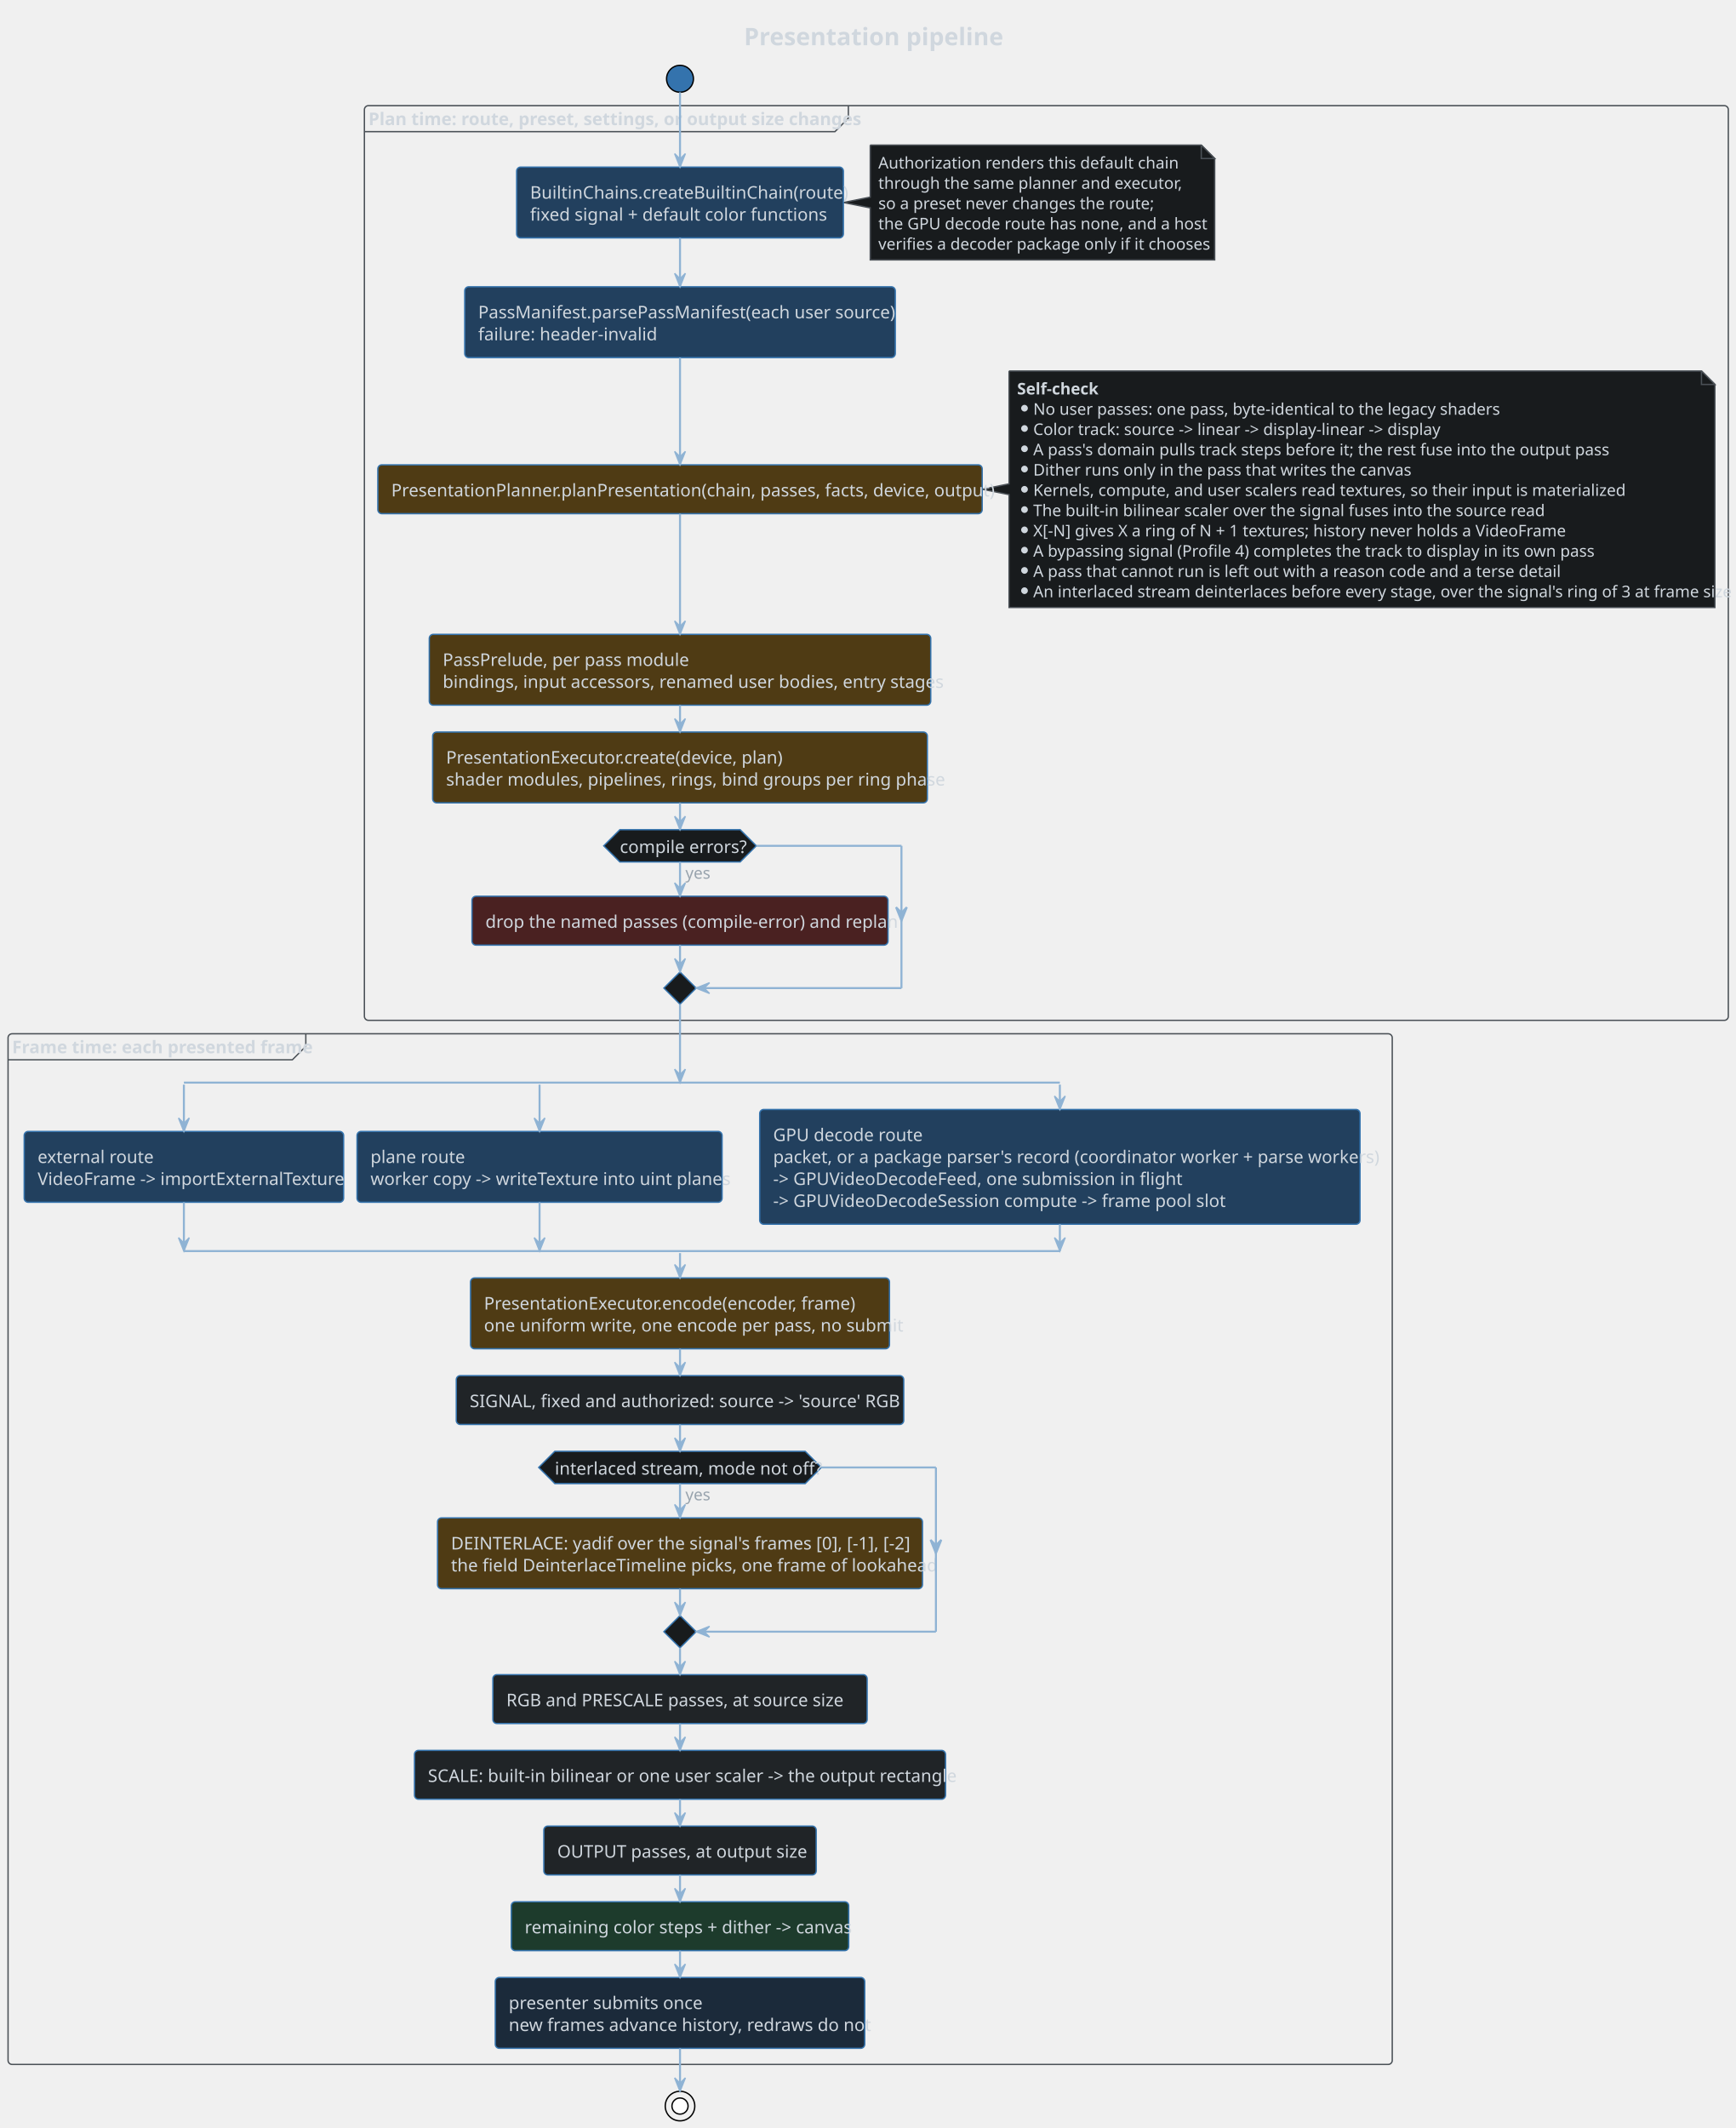
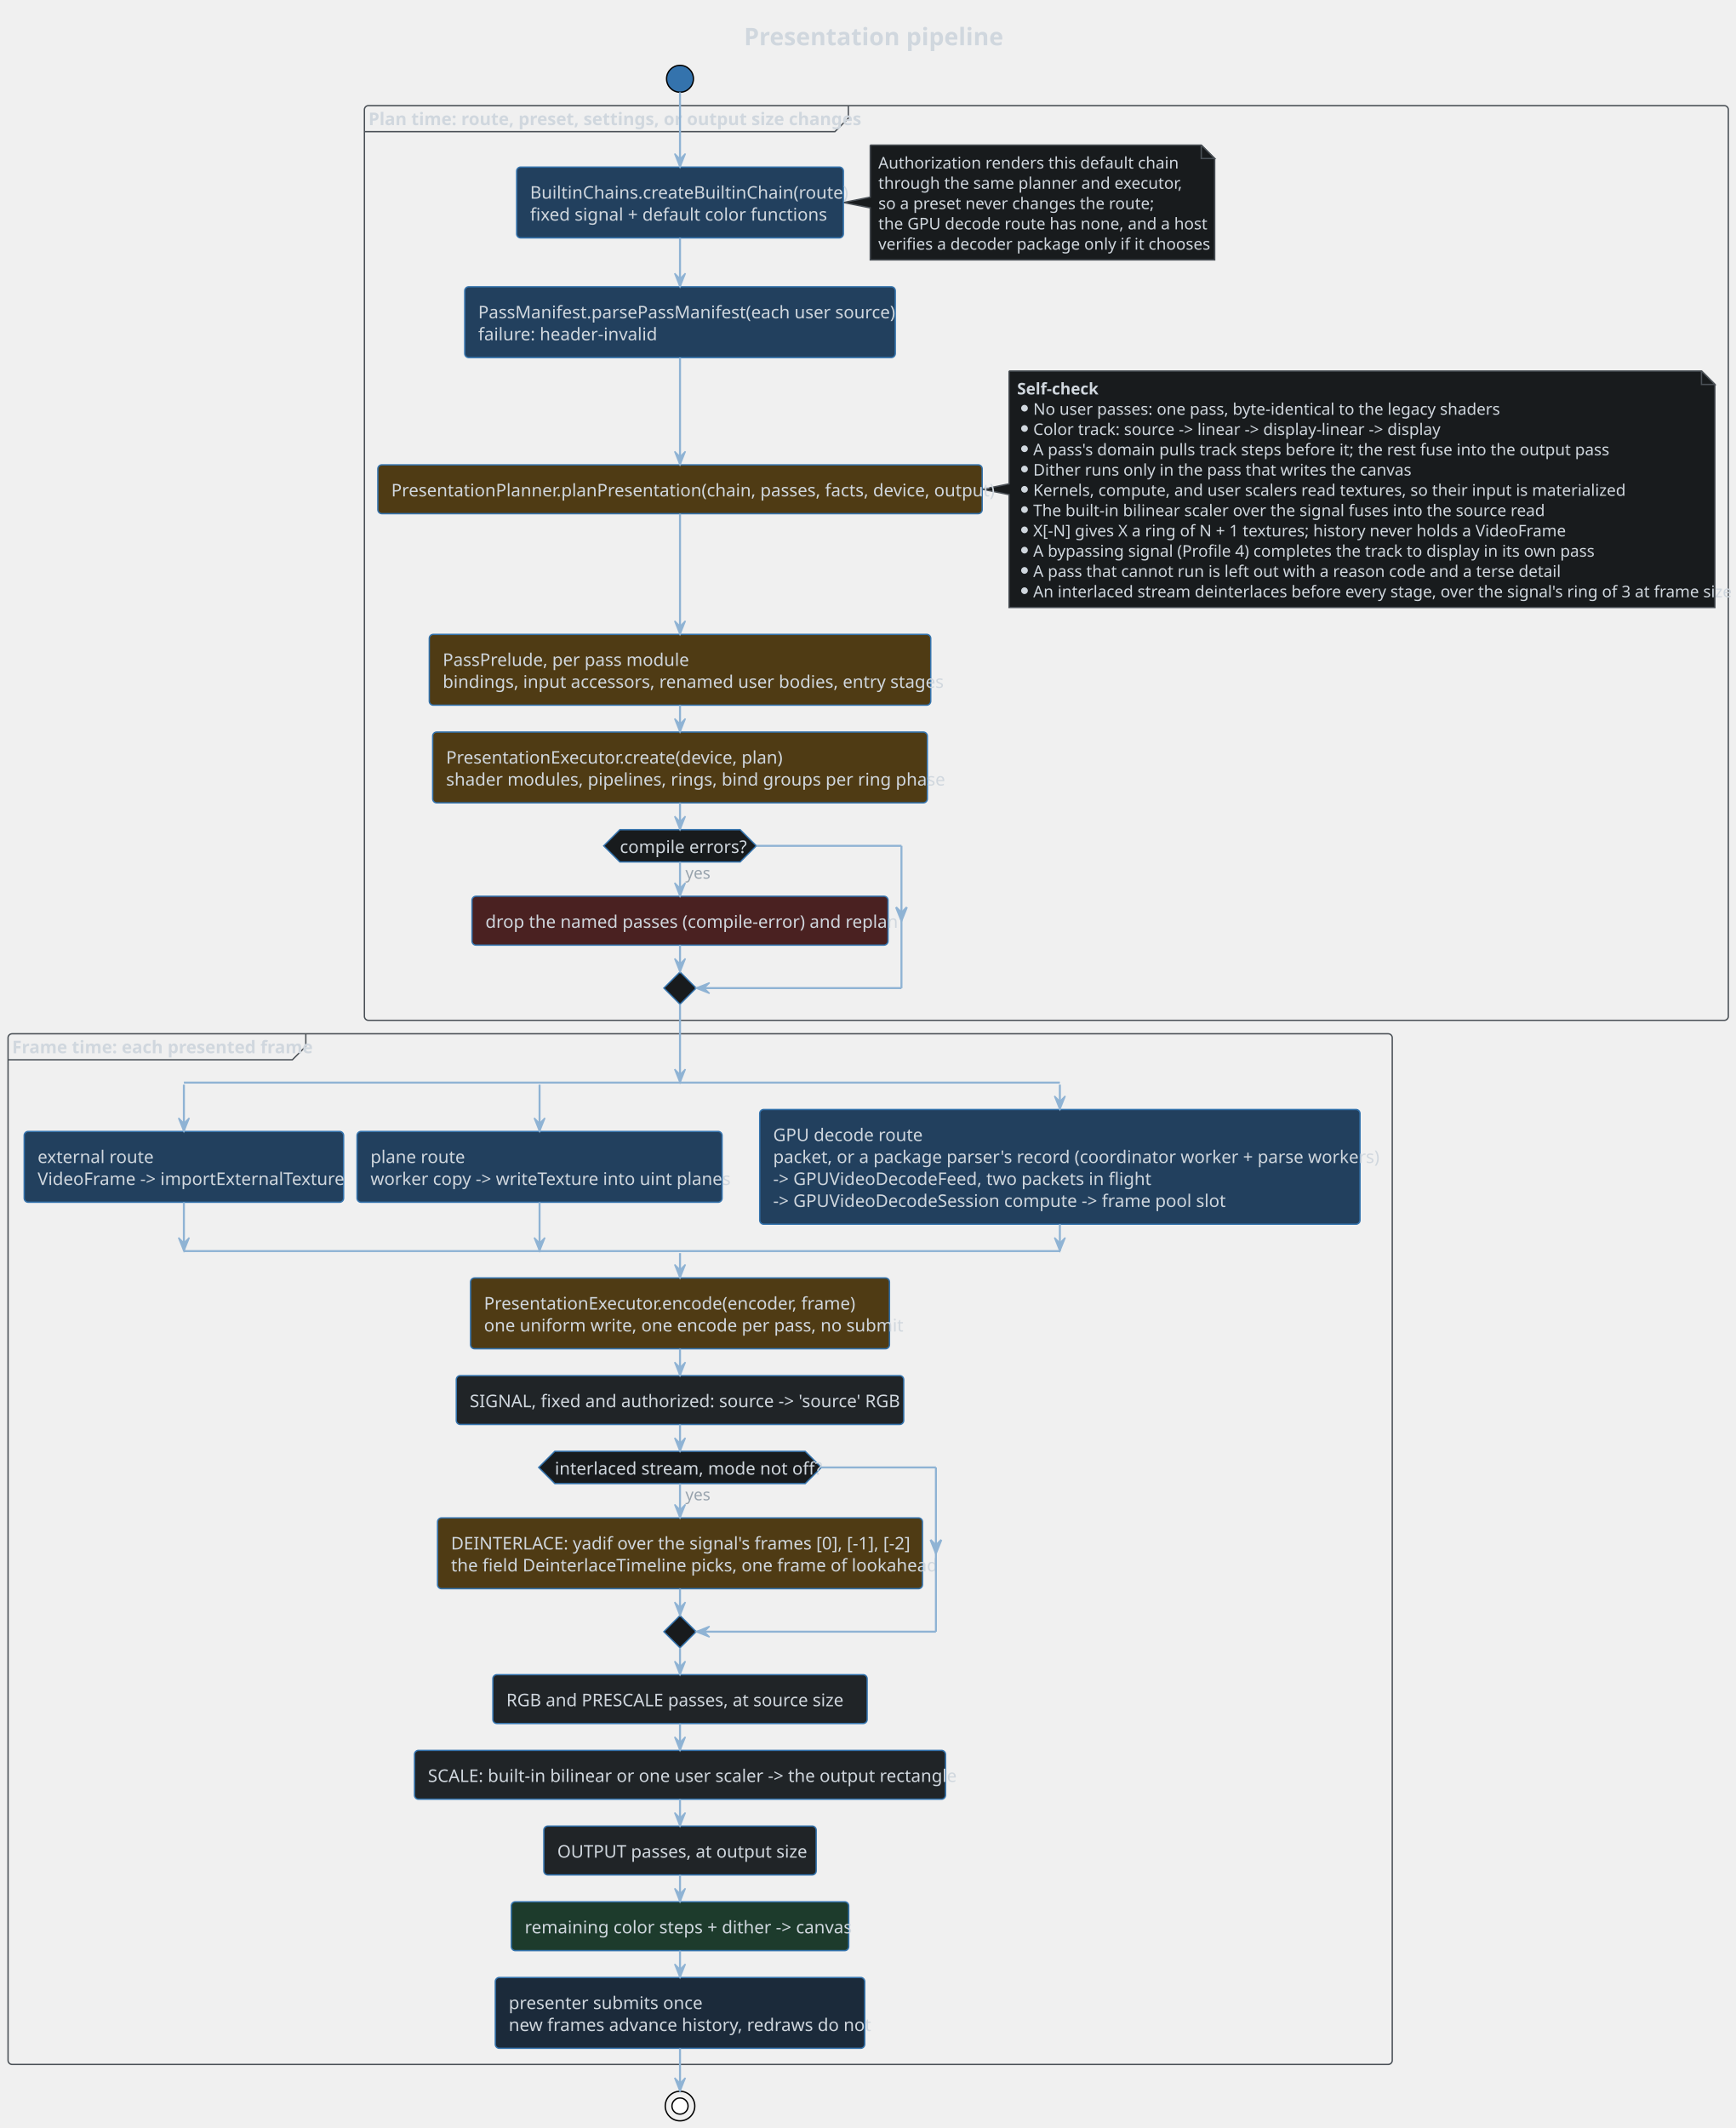
<svg xmlns="http://www.w3.org/2000/svg" contentStyleType="text/css" data-diagram-type="ACTIVITY" height="1584px" preserveAspectRatio="none" style="width:1292px;height:1584px;" version="1.1" viewBox="0 0 1292 1584" width="1292px" zoomAndPan="magnify">
  <defs />
  <g>
    <g class="title" data-source-line="3">
      <text fill="#D0D7DE" font-family="sans-serif" font-size="18" font-weight="bold" lengthAdjust="spacing" textLength="182.039" x="553.896" y="33.685">Presentation pipeline</text>
    </g>
    <ellipse cx="506.303" cy="58.641" fill="#3473AD" rx="10" ry="10" style="stroke:#000000;stroke-width:1;" />
    <rect fill="none" height="680.859" rx="3" ry="3" style="stroke:#4A5056;stroke-width:1;" width="1015.517" x="271.315" y="78.641" />
    <path d="M631.654,78.641 L631.654,87.992 L621.654,97.992 L271.315,97.992" fill="none" style="stroke:#4A5056;stroke-width:1;" />
    <text fill="#D0D7DE" font-family="sans-serif" font-size="13" font-weight="bold" lengthAdjust="spacing" textLength="350.34" x="274.315" y="93.136">Plan time: route, preset, settings, or output size changes</text>
    <path d="M647.943,107.992 L647.943,146.727 L627.943,150.727 L647.943,154.727 L647.943,193.461 A0,0 0 0 0 647.943,193.461 L904.408,193.461 A0,0 0 0 0 904.408,193.461 L904.408,117.992 L894.408,107.992 L647.943,107.992 A0,0 0 0 0 647.943,107.992" fill="#181B1D" style="stroke:#4A5056;stroke-width:1;" />
    <path d="M894.408,107.992 L894.408,117.992 L904.408,117.992 L894.408,107.992" fill="#181B1D" style="stroke:#4A5056;stroke-width:1;" />
    <text fill="#D0D7DE" font-family="sans-serif" font-size="12" lengthAdjust="spacing" textLength="207.457" x="653.943" y="125.449">Authorization renders this default chain</text>
    <text fill="#D0D7DE" font-family="sans-serif" font-size="12" lengthAdjust="spacing" textLength="212.807" x="653.943" y="140.543">through the same planner and executor,</text>
    <text fill="#D0D7DE" font-family="sans-serif" font-size="12" lengthAdjust="spacing" textLength="195.457" x="653.943" y="155.637">so a preset never changes the route;</text>
    <text fill="#D0D7DE" font-family="sans-serif" font-size="12" lengthAdjust="spacing" textLength="234.832" x="653.943" y="170.731">the GPU decode route has none, and a host</text>
    <text fill="#D0D7DE" font-family="sans-serif" font-size="12" lengthAdjust="spacing" textLength="235.465" x="653.943" y="185.824">verifies a decoder package only if it chooses</text>
    <rect fill="#22405E" height="52.703" rx="3" ry="3" style="stroke:#3473AD;stroke-width:1;" width="243.279" x="384.664" y="124.375" />
    <text fill="#D0D7DE" font-family="sans-serif" font-size="13" lengthAdjust="spacing" textLength="223.279" x="394.664" y="147.87">BuiltinChains.createBuiltinChain(route)</text>
    <text fill="#D0D7DE" font-family="sans-serif" font-size="13" lengthAdjust="spacing" textLength="206.318" x="394.664" y="164.222">fixed signal + default color functions</text>
    <rect fill="#22405E" height="52.703" rx="3" ry="3" style="stroke:#3473AD;stroke-width:1;" width="320.574" x="346.016" y="213.461" />
    <text fill="#D0D7DE" font-family="sans-serif" font-size="13" lengthAdjust="spacing" textLength="300.574" x="356.016" y="236.956">PassManifest.parsePassManifest(each user source)</text>
    <text fill="#D0D7DE" font-family="sans-serif" font-size="13" lengthAdjust="spacing" textLength="124.293" x="356.016" y="253.308">failure: header-invalid</text>
    <path d="M751.292,276.164 L751.292,360.18 L731.292,364.18 L751.292,368.18 L751.292,452.195 A0,0 0 0 0 751.292,452.195 L1276.831,452.195 A0,0 0 0 0 1276.831,452.195 L1276.831,286.164 L1266.831,276.164 L751.292,276.164 A0,0 0 0 0 751.292,276.164" fill="#181B1D" style="stroke:#4A5056;stroke-width:1;" />
    <path d="M1266.831,276.164 L1266.831,286.164 L1276.831,286.164 L1266.831,276.164" fill="#181B1D" style="stroke:#4A5056;stroke-width:1;" />
    <text fill="#D0D7DE" font-family="sans-serif" font-size="12" font-weight="bold" lengthAdjust="spacing" textLength="60.029" x="757.292" y="293.621">Self-check</text>
    <ellipse cx="762.792" cy="303.852" fill="#D0D7DE" rx="2.5" ry="2.5" />
    <text fill="#D0D7DE" font-family="sans-serif" font-size="12" lengthAdjust="spacing" textLength="333.522" x="769.292" y="308.715">No user passes: one pass, byte-identical to the legacy shaders</text>
    <ellipse cx="762.792" cy="318.945" fill="#D0D7DE" rx="2.5" ry="2.5" />
    <text fill="#D0D7DE" font-family="sans-serif" font-size="12" lengthAdjust="spacing" textLength="291.117" x="769.292" y="323.809">Color track: source -&gt; linear -&gt; display-linear -&gt; display</text>
    <ellipse cx="762.792" cy="334.039" fill="#D0D7DE" rx="2.5" ry="2.5" />
    <text fill="#D0D7DE" font-family="sans-serif" font-size="12" lengthAdjust="spacing" textLength="404.508" x="769.292" y="338.902">A pass's domain pulls track steps before it; the rest fuse into the output pass</text>
    <ellipse cx="762.792" cy="349.133" fill="#D0D7DE" rx="2.5" ry="2.5" />
    <text fill="#D0D7DE" font-family="sans-serif" font-size="12" lengthAdjust="spacing" textLength="264.797" x="769.292" y="353.996">Dither runs only in the pass that writes the canvas</text>
    <ellipse cx="762.792" cy="364.227" fill="#D0D7DE" rx="2.5" ry="2.5" />
    <text fill="#D0D7DE" font-family="sans-serif" font-size="12" lengthAdjust="spacing" textLength="416.865" x="769.292" y="369.09">Kernels, compute, and user scalers read textures, so their input is materialized</text>
    <ellipse cx="762.792" cy="379.32" fill="#D0D7DE" rx="2.5" ry="2.5" />
    <text fill="#D0D7DE" font-family="sans-serif" font-size="12" lengthAdjust="spacing" textLength="359.525" x="769.292" y="384.184">The built-in bilinear scaler over the signal fuses into the source read</text>
    <ellipse cx="762.792" cy="394.414" fill="#D0D7DE" rx="2.5" ry="2.5" />
    <text fill="#D0D7DE" font-family="sans-serif" font-size="12" lengthAdjust="spacing" textLength="381.17" x="769.292" y="399.277">X[-N] gives X a ring of N + 1 textures; history never holds a VideoFrame</text>
    <ellipse cx="762.792" cy="409.508" fill="#D0D7DE" rx="2.5" ry="2.5" />
    <text fill="#D0D7DE" font-family="sans-serif" font-size="12" lengthAdjust="spacing" textLength="398.853" x="769.292" y="414.371">A bypassing signal (Profile 4) completes the track to display in its own pass</text>
    <ellipse cx="762.792" cy="424.602" fill="#D0D7DE" rx="2.5" ry="2.5" />
    <text fill="#D0D7DE" font-family="sans-serif" font-size="12" lengthAdjust="spacing" textLength="370.893" x="769.292" y="429.465">A pass that cannot run is left out with a reason code and a terse detail</text>
    <ellipse cx="762.792" cy="439.695" fill="#D0D7DE" rx="2.5" ry="2.5" />
    <text fill="#D0D7DE" font-family="sans-serif" font-size="12" lengthAdjust="spacing" textLength="492.539" x="769.292" y="444.559">An interlaced stream deinterlaces before every stage, over the signal's ring of 3 at frame size</text>
    <rect fill="#4F3B14" height="36.352" rx="3" ry="3" style="stroke:#3473AD;stroke-width:1;" width="449.978" x="281.315" y="346.004" />
    <text fill="#D0D7DE" font-family="sans-serif" font-size="13" lengthAdjust="spacing" textLength="429.978" x="291.315" y="369.499">PresentationPlanner.planPresentation(chain, passes, facts, device, output)</text>
    <rect fill="#4F3B14" height="52.703" rx="3" ry="3" style="stroke:#3473AD;stroke-width:1;" width="373.361" x="319.623" y="472.195" />
    <text fill="#D0D7DE" font-family="sans-serif" font-size="13" lengthAdjust="spacing" textLength="177.042" x="329.623" y="495.69">PassPrelude, per pass module</text>
    <text fill="#D0D7DE" font-family="sans-serif" font-size="13" lengthAdjust="spacing" textLength="353.361" x="329.623" y="512.042">bindings, input accessors, renamed user bodies, entry stages</text>
    <rect fill="#4F3B14" height="52.703" rx="3" ry="3" style="stroke:#3473AD;stroke-width:1;" width="368.321" x="322.143" y="544.898" />
    <text fill="#D0D7DE" font-family="sans-serif" font-size="13" lengthAdjust="spacing" textLength="242.074" x="332.143" y="568.394">PresentationExecutor.create(device, plan)</text>
    <text fill="#D0D7DE" font-family="sans-serif" font-size="13" lengthAdjust="spacing" textLength="348.321" x="332.143" y="584.745">shader modules, pipelines, rings, bind groups per ring phase</text>
    <rect fill="#4A2121" height="36.352" rx="3" ry="3" style="stroke:#3473AD;stroke-width:1;" width="309.758" x="351.424" y="667.148" />
    <text fill="#D0D7DE" font-family="sans-serif" font-size="13" lengthAdjust="spacing" textLength="289.758" x="361.424" y="690.644">drop the named passes (compile-error) and replan</text>
    <polygon fill="#181B1D" points="461.511,617.602,551.096,617.602,563.096,629.602,551.096,641.602,461.511,641.602,449.511,629.602,461.511,617.602" style="stroke:#3473AD;stroke-width:1;" />
    <text fill="#98A3AD" font-family="sans-serif" font-size="12" lengthAdjust="spacing" textLength="18.674" x="510.303" y="654.059">yes</text>
    <text fill="#D0D7DE" font-family="sans-serif" font-size="13" lengthAdjust="spacing" textLength="89.585" x="461.511" y="634.921">compile errors?</text>
    <polygon fill="#181B1D" points="506.303,723.5,518.303,735.5,506.303,747.5,494.303,735.5,506.303,723.5" style="stroke:#3473AD;stroke-width:1;" />
    <rect fill="none" height="767.172" rx="3" ry="3" style="stroke:#4A5056;stroke-width:1;" width="1030.606" x="6" y="769.5" />
    <path d="M227.694,769.5 L227.694,778.852 L217.694,788.852 L6,788.852" fill="none" style="stroke:#4A5056;stroke-width:1;" />
    <text fill="#D0D7DE" font-family="sans-serif" font-size="13" font-weight="bold" lengthAdjust="spacing" textLength="211.694" x="9" y="783.995">Frame time: each presented frame</text>
    <line style="stroke:#8FB3D4;stroke-width:1.5;" x1="136.916" x2="789.122" y1="805.852" y2="805.852" />
    <rect fill="#22405E" height="52.703" rx="3" ry="3" style="stroke:#3473AD;stroke-width:1;" width="237.833" x="18" y="842.203" />
    <text fill="#D0D7DE" font-family="sans-serif" font-size="13" lengthAdjust="spacing" textLength="79.492" x="28" y="865.698">external route</text>
    <text fill="#D0D7DE" font-family="sans-serif" font-size="13" lengthAdjust="spacing" textLength="217.833" x="28" y="882.05">VideoFrame -&gt; importExternalTexture</text>
    <rect fill="#22405E" height="52.703" rx="3" ry="3" style="stroke:#3473AD;stroke-width:1;" width="271.805" x="265.832" y="842.203" />
    <text fill="#D0D7DE" font-family="sans-serif" font-size="13" lengthAdjust="spacing" textLength="65.051" x="275.832" y="865.698">plane route</text>
    <text fill="#D0D7DE" font-family="sans-serif" font-size="13" lengthAdjust="spacing" textLength="251.805" x="275.832" y="882.05">worker copy -&gt; writeTexture into uint planes</text>
    <rect fill="#22405E" height="85.406" rx="3" ry="3" style="stroke:#3473AD;stroke-width:1;" width="446.969" x="565.638" y="825.852" />
    <text fill="#D0D7DE" font-family="sans-serif" font-size="13" lengthAdjust="spacing" textLength="107.675" x="575.638" y="849.347">GPU decode route</text>
    <text fill="#D0D7DE" font-family="sans-serif" font-size="13" lengthAdjust="spacing" textLength="426.969" x="575.638" y="865.698">packet, or a package parser's record (coordinator worker + parse workers)</text>
-     <text fill="#D0D7DE" font-family="sans-serif" font-size="13" lengthAdjust="spacing" textLength="293.744" x="575.638" y="882.05">-&gt; GPUVideoDecodeFeed, one submission in flight</text>
+     <text fill="#D0D7DE" font-family="sans-serif" font-size="13" lengthAdjust="spacing" textLength="272.06" x="575.638" y="882.05">-&gt; GPUVideoDecodeFeed, two packets in flight</text>
    <text fill="#D0D7DE" font-family="sans-serif" font-size="13" lengthAdjust="spacing" textLength="325.889" x="575.638" y="898.401">-&gt; GPUVideoDecodeSession compute -&gt; frame pool slot</text>
    <line style="stroke:#8FB3D4;stroke-width:1.5;" x1="136.916" x2="789.122" y1="931.258" y2="931.258" />
    <rect fill="#4F3B14" height="52.703" rx="3" ry="3" style="stroke:#3473AD;stroke-width:1;" width="311.941" x="350.332" y="951.258" />
    <text fill="#D0D7DE" font-family="sans-serif" font-size="13" lengthAdjust="spacing" textLength="266.646" x="360.332" y="974.753">PresentationExecutor.encode(encoder, frame)</text>
    <text fill="#D0D7DE" font-family="sans-serif" font-size="13" lengthAdjust="spacing" textLength="291.941" x="360.332" y="991.105">one uniform write, one encode per pass, no submit</text>
    <rect fill="#202427" height="36.352" rx="3" ry="3" style="stroke:#3473AD;stroke-width:1;" width="333.143" x="339.732" y="1023.961" />
    <text fill="#D0D7DE" font-family="sans-serif" font-size="13" lengthAdjust="spacing" textLength="313.143" x="349.732" y="1047.456">SIGNAL, fixed and authorized: source -&gt; 'source' RGB</text>
    <rect fill="#4F3B14" height="52.703" rx="3" ry="3" style="stroke:#3473AD;stroke-width:1;" width="361.072" x="325.767" y="1129.859" />
    <text fill="#D0D7DE" font-family="sans-serif" font-size="13" lengthAdjust="spacing" textLength="336.267" x="335.767" y="1153.354">DEINTERLACE: yadif over the signal's frames [0], [-1], [-2]</text>
    <text fill="#D0D7DE" font-family="sans-serif" font-size="13" lengthAdjust="spacing" textLength="341.072" x="335.767" y="1169.706">the field DeinterlaceTimeline picks, one frame of lookahead</text>
    <polygon fill="#181B1D" points="413.088,1080.312,599.519,1080.312,611.519,1092.312,599.519,1104.312,413.088,1104.312,401.088,1092.312,413.088,1080.312" style="stroke:#3473AD;stroke-width:1;" />
    <text fill="#98A3AD" font-family="sans-serif" font-size="12" lengthAdjust="spacing" textLength="18.674" x="510.303" y="1116.77">yes</text>
    <text fill="#D0D7DE" font-family="sans-serif" font-size="13" lengthAdjust="spacing" textLength="186.431" x="413.088" y="1097.632">interlaced stream, mode not off?</text>
    <polygon fill="#181B1D" points="506.303,1202.562,518.303,1214.562,506.303,1226.562,494.303,1214.562,506.303,1202.562" style="stroke:#3473AD;stroke-width:1;" />
    <rect fill="#202427" height="36.352" rx="3" ry="3" style="stroke:#3473AD;stroke-width:1;" width="278.673" x="366.967" y="1246.562" />
    <text fill="#D0D7DE" font-family="sans-serif" font-size="13" lengthAdjust="spacing" textLength="258.673" x="376.967" y="1270.058">RGB and PRESCALE passes, at source size</text>
    <rect fill="#202427" height="36.352" rx="3" ry="3" style="stroke:#3473AD;stroke-width:1;" width="395.4" x="308.603" y="1302.914" />
    <text fill="#D0D7DE" font-family="sans-serif" font-size="13" lengthAdjust="spacing" textLength="375.4" x="318.603" y="1326.409">SCALE: built-in bilinear or one user scaler -&gt; the output rectangle</text>
    <rect fill="#202427" height="36.352" rx="3" ry="3" style="stroke:#3473AD;stroke-width:1;" width="202.793" x="404.906" y="1359.266" />
    <text fill="#D0D7DE" font-family="sans-serif" font-size="13" lengthAdjust="spacing" textLength="182.793" x="414.906" y="1382.761">OUTPUT passes, at output size</text>
    <rect fill="#1D3B2C" height="36.352" rx="3" ry="3" style="stroke:#3473AD;stroke-width:1;" width="251.226" x="380.69" y="1415.617" />
    <text fill="#D0D7DE" font-family="sans-serif" font-size="13" lengthAdjust="spacing" textLength="231.226" x="390.69" y="1439.112">remaining color steps + dither -&gt; canvas</text>
    <rect fill="#1B2A3A" height="52.703" rx="3" ry="3" style="stroke:#3473AD;stroke-width:1;" width="275.068" x="368.769" y="1471.969" />
    <text fill="#D0D7DE" font-family="sans-serif" font-size="13" lengthAdjust="spacing" textLength="135.123" x="378.769" y="1495.464">presenter submits once</text>
    <text fill="#D0D7DE" font-family="sans-serif" font-size="13" lengthAdjust="spacing" textLength="255.068" x="378.769" y="1511.815">new frames advance history, redraws do not</text>
    <ellipse cx="506.303" cy="1567.672" fill="none" rx="11" ry="11" style="stroke:#000000;stroke-width:1;" />
    <ellipse cx="506.303" cy="1567.672" fill="#FFFFFF" rx="6" ry="6" style="stroke:#000000;stroke-width:1;" />
    <line style="stroke:#8FB3D4;stroke-width:1.5;" x1="506.303" x2="506.303" y1="177.078" y2="213.461" />
    <polygon fill="#8FB3D4" points="502.303,203.461,506.303,213.461,510.303,203.461,506.303,207.461" style="stroke:#8FB3D4;stroke-width:1;" />
    <line style="stroke:#8FB3D4;stroke-width:1.5;" x1="506.303" x2="506.303" y1="266.164" y2="346.004" />
    <polygon fill="#8FB3D4" points="502.303,336.004,506.303,346.004,510.303,336.004,506.303,340.004" style="stroke:#8FB3D4;stroke-width:1;" />
    <line style="stroke:#8FB3D4;stroke-width:1.5;" x1="506.303" x2="506.303" y1="382.356" y2="472.195" />
    <polygon fill="#8FB3D4" points="502.303,462.195,506.303,472.195,510.303,462.195,506.303,466.195" style="stroke:#8FB3D4;stroke-width:1;" />
    <line style="stroke:#8FB3D4;stroke-width:1.5;" x1="506.303" x2="506.303" y1="524.898" y2="544.898" />
    <polygon fill="#8FB3D4" points="502.303,534.898,506.303,544.898,510.303,534.898,506.303,538.898" style="stroke:#8FB3D4;stroke-width:1;" />
    <line style="stroke:#8FB3D4;stroke-width:1.5;" x1="506.303" x2="506.303" y1="641.602" y2="667.148" />
    <polygon fill="#8FB3D4" points="502.303,657.148,506.303,667.148,510.303,657.148,506.303,661.148" style="stroke:#8FB3D4;stroke-width:1;" />
    <line style="stroke:#8FB3D4;stroke-width:1.5;" x1="563.096" x2="671.182" y1="629.602" y2="629.602" />
    <polygon fill="#8FB3D4" points="667.182,675.324,671.182,685.324,675.182,675.324,671.182,679.324" style="stroke:#8FB3D4;stroke-width:1.5;" />
    <line style="stroke:#8FB3D4;stroke-width:1.5;" x1="671.182" x2="671.182" y1="629.602" y2="735.5" />
    <line style="stroke:#8FB3D4;stroke-width:1.5;" x1="671.182" x2="518.303" y1="735.5" y2="735.5" />
    <polygon fill="#8FB3D4" points="528.303,731.5,518.303,735.5,528.303,739.5,524.303,735.5" style="stroke:#8FB3D4;stroke-width:1;" />
    <line style="stroke:#8FB3D4;stroke-width:1.5;" x1="506.303" x2="506.303" y1="703.5" y2="723.5" />
    <polygon fill="#8FB3D4" points="502.303,713.5,506.303,723.5,510.303,713.5,506.303,717.5" style="stroke:#8FB3D4;stroke-width:1;" />
    <line style="stroke:#8FB3D4;stroke-width:1.5;" x1="506.303" x2="506.303" y1="597.602" y2="617.602" />
    <polygon fill="#8FB3D4" points="502.303,607.602,506.303,617.602,510.303,607.602,506.303,611.602" style="stroke:#8FB3D4;stroke-width:1;" />
    <line style="stroke:#8FB3D4;stroke-width:1.5;" x1="506.303" x2="506.303" y1="68.641" y2="124.375" />
    <polygon fill="#8FB3D4" points="502.303,114.375,506.303,124.375,510.303,114.375,506.303,118.375" style="stroke:#8FB3D4;stroke-width:1;" />
    <line style="stroke:#8FB3D4;stroke-width:1.5;" x1="136.916" x2="136.916" y1="807.352" y2="842.203" />
    <polygon fill="#8FB3D4" points="132.916,832.203,136.916,842.203,140.916,832.203,136.916,836.203" style="stroke:#8FB3D4;stroke-width:1;" />
    <line style="stroke:#8FB3D4;stroke-width:1.5;" x1="401.735" x2="401.735" y1="807.352" y2="842.203" />
    <polygon fill="#8FB3D4" points="397.735,832.203,401.735,842.203,405.735,832.203,401.735,836.203" style="stroke:#8FB3D4;stroke-width:1;" />
    <line style="stroke:#8FB3D4;stroke-width:1.5;" x1="789.122" x2="789.122" y1="807.352" y2="825.852" />
    <polygon fill="#8FB3D4" points="785.122,815.852,789.122,825.852,793.122,815.852,789.122,819.852" style="stroke:#8FB3D4;stroke-width:1;" />
    <line style="stroke:#8FB3D4;stroke-width:1.5;" x1="136.916" x2="136.916" y1="894.906" y2="931.258" />
    <polygon fill="#8FB3D4" points="132.916,921.258,136.916,931.258,140.916,921.258,136.916,925.258" style="stroke:#8FB3D4;stroke-width:1;" />
    <line style="stroke:#8FB3D4;stroke-width:1.5;" x1="401.735" x2="401.735" y1="894.906" y2="931.258" />
    <polygon fill="#8FB3D4" points="397.735,921.258,401.735,931.258,405.735,921.258,401.735,925.258" style="stroke:#8FB3D4;stroke-width:1;" />
    <line style="stroke:#8FB3D4;stroke-width:1.5;" x1="789.122" x2="789.122" y1="911.258" y2="931.258" />
    <polygon fill="#8FB3D4" points="785.122,921.258,789.122,931.258,793.122,921.258,789.122,925.258" style="stroke:#8FB3D4;stroke-width:1;" />
    <line style="stroke:#8FB3D4;stroke-width:1.5;" x1="506.303" x2="506.303" y1="932.758" y2="951.258" />
    <polygon fill="#8FB3D4" points="502.303,941.258,506.303,951.258,510.303,941.258,506.303,945.258" style="stroke:#8FB3D4;stroke-width:1;" />
    <line style="stroke:#8FB3D4;stroke-width:1.5;" x1="506.303" x2="506.303" y1="1003.961" y2="1023.961" />
    <polygon fill="#8FB3D4" points="502.303,1013.961,506.303,1023.961,510.303,1013.961,506.303,1017.961" style="stroke:#8FB3D4;stroke-width:1;" />
    <line style="stroke:#8FB3D4;stroke-width:1.5;" x1="506.303" x2="506.303" y1="1104.312" y2="1129.859" />
    <polygon fill="#8FB3D4" points="502.303,1119.859,506.303,1129.859,510.303,1119.859,506.303,1123.859" style="stroke:#8FB3D4;stroke-width:1;" />
    <line style="stroke:#8FB3D4;stroke-width:1.5;" x1="611.519" x2="696.839" y1="1092.312" y2="1092.312" />
    <polygon fill="#8FB3D4" points="692.839,1146.211,696.839,1156.211,700.839,1146.211,696.839,1150.211" style="stroke:#8FB3D4;stroke-width:1.5;" />
    <line style="stroke:#8FB3D4;stroke-width:1.5;" x1="696.839" x2="696.839" y1="1092.312" y2="1214.562" />
    <line style="stroke:#8FB3D4;stroke-width:1.5;" x1="696.839" x2="518.303" y1="1214.562" y2="1214.562" />
    <polygon fill="#8FB3D4" points="528.303,1210.562,518.303,1214.562,528.303,1218.562,524.303,1214.562" style="stroke:#8FB3D4;stroke-width:1;" />
    <line style="stroke:#8FB3D4;stroke-width:1.5;" x1="506.303" x2="506.303" y1="1182.562" y2="1202.562" />
    <polygon fill="#8FB3D4" points="502.303,1192.562,506.303,1202.562,510.303,1192.562,506.303,1196.562" style="stroke:#8FB3D4;stroke-width:1;" />
    <line style="stroke:#8FB3D4;stroke-width:1.5;" x1="506.303" x2="506.303" y1="1060.312" y2="1080.312" />
    <polygon fill="#8FB3D4" points="502.303,1070.312,506.303,1080.312,510.303,1070.312,506.303,1074.312" style="stroke:#8FB3D4;stroke-width:1;" />
    <line style="stroke:#8FB3D4;stroke-width:1.5;" x1="506.303" x2="506.303" y1="1226.562" y2="1246.562" />
    <polygon fill="#8FB3D4" points="502.303,1236.562,506.303,1246.562,510.303,1236.562,506.303,1240.562" style="stroke:#8FB3D4;stroke-width:1;" />
    <line style="stroke:#8FB3D4;stroke-width:1.5;" x1="506.303" x2="506.303" y1="1282.914" y2="1302.914" />
    <polygon fill="#8FB3D4" points="502.303,1292.914,506.303,1302.914,510.303,1292.914,506.303,1296.914" style="stroke:#8FB3D4;stroke-width:1;" />
    <line style="stroke:#8FB3D4;stroke-width:1.5;" x1="506.303" x2="506.303" y1="1339.266" y2="1359.266" />
    <polygon fill="#8FB3D4" points="502.303,1349.266,506.303,1359.266,510.303,1349.266,506.303,1353.266" style="stroke:#8FB3D4;stroke-width:1;" />
    <line style="stroke:#8FB3D4;stroke-width:1.5;" x1="506.303" x2="506.303" y1="1395.617" y2="1415.617" />
    <polygon fill="#8FB3D4" points="502.303,1405.617,506.303,1415.617,510.303,1405.617,506.303,1409.617" style="stroke:#8FB3D4;stroke-width:1;" />
    <line style="stroke:#8FB3D4;stroke-width:1.5;" x1="506.303" x2="506.303" y1="1451.969" y2="1471.969" />
    <polygon fill="#8FB3D4" points="502.303,1461.969,506.303,1471.969,510.303,1461.969,506.303,1465.969" style="stroke:#8FB3D4;stroke-width:1;" />
    <line style="stroke:#8FB3D4;stroke-width:1.5;" x1="506.303" x2="506.303" y1="747.5" y2="805.852" />
    <polygon fill="#8FB3D4" points="502.303,795.852,506.303,805.852,510.303,795.852,506.303,799.852" style="stroke:#8FB3D4;stroke-width:1;" />
    <line style="stroke:#8FB3D4;stroke-width:1.5;" x1="506.303" x2="506.303" y1="1524.672" y2="1556.672" />
    <polygon fill="#8FB3D4" points="502.303,1546.672,506.303,1556.672,510.303,1546.672,506.303,1550.672" style="stroke:#8FB3D4;stroke-width:1;" />
  </g>
</svg>
